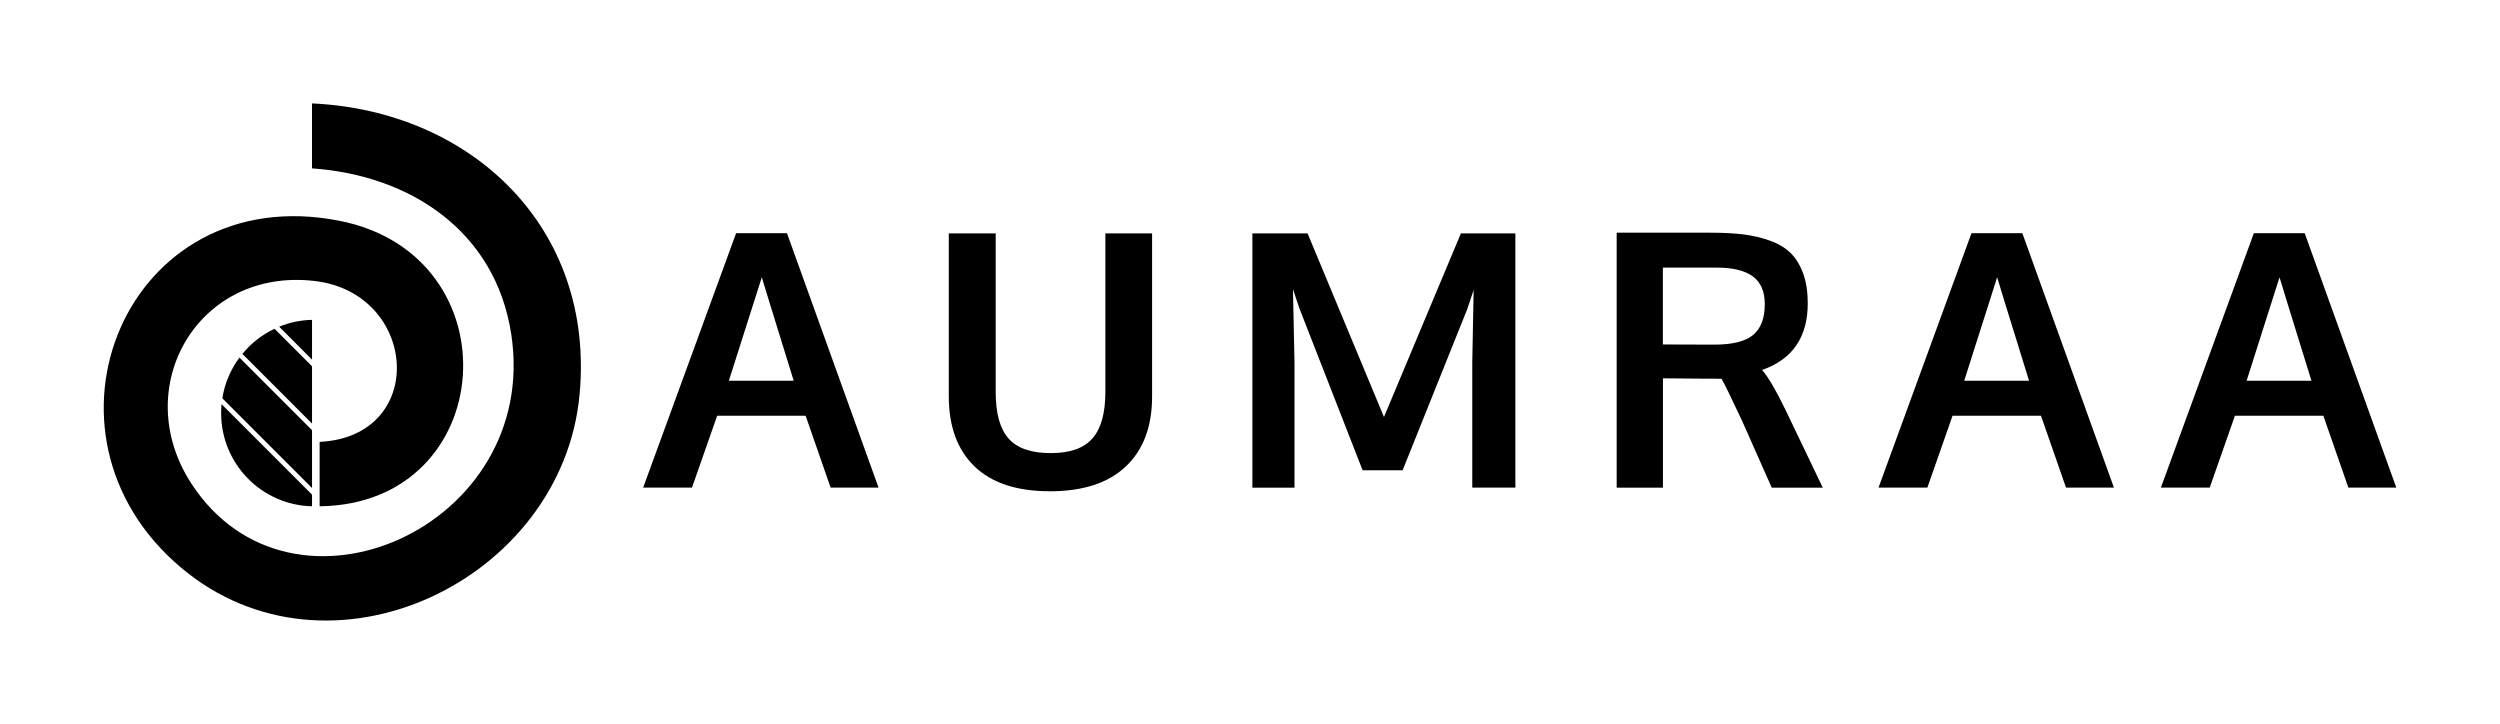
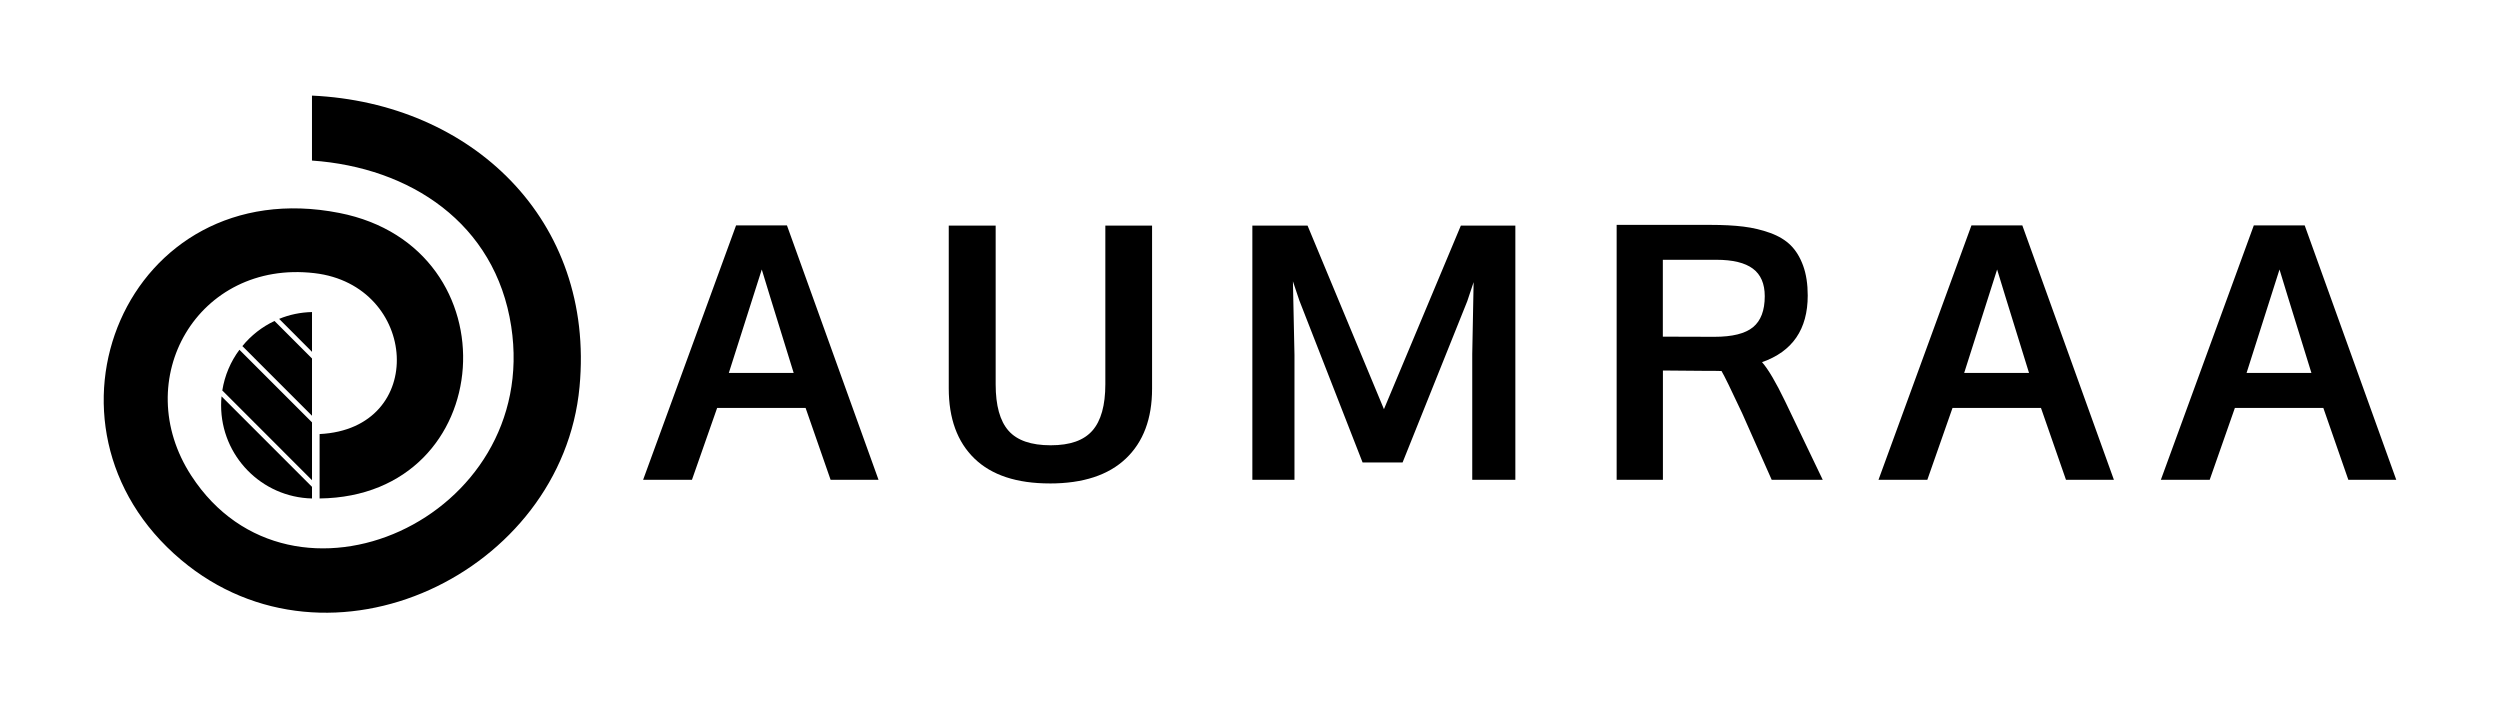
- <svg xmlns="http://www.w3.org/2000/svg" width="480" height="139" viewBox="0 0 480 139" fill="none">
-   <path d="M59.905 19.857V32.328C78.712 33.633 95.124 44.326 98.161 64.169C103.822 101.167 55.987 122.444 36.737 92.837C24.727 74.365 37.977 51.351 60.364 53.942C80.365 56.256 82.203 83.827 61.369 84.84V97.206C95.796 96.804 98.998 49.032 65.148 42.385C24.309 34.363 4.038 83.142 34.79 109.011C63.246 132.944 107.94 111.508 111.276 75.78C114.279 43.666 90.473 21.247 59.905 19.857Z" fill="#000000" />
-   <path d="M42.543 77.603L59.91 94.974V97.207C50.226 96.979 42.458 89.056 42.458 79.321C42.458 78.745 42.483 78.169 42.543 77.603Z" fill="#000000" />
-   <path d="M59.91 69.054L53.597 62.725C55.553 61.92 57.68 61.464 59.91 61.414V69.049V69.054Z" fill="#000000" />
-   <path d="M59.91 70.33V81.326L46.541 67.952C48.199 65.912 50.31 64.254 52.71 63.127L59.91 70.33Z" fill="#000000" />
-   <path d="M45.973 68.656L59.91 82.596V93.701L42.687 76.475C43.145 73.581 44.295 70.915 45.973 68.661V68.656Z" fill="#000000" />
-   <path d="M123.485 93.621L141.331 44.777H151.1L168.682 93.621H159.48L154.68 79.825H137.696L132.861 93.621H123.49H123.485ZM139.942 73.099H152.39C148.417 60.281 146.375 53.663 146.266 53.242L139.942 73.099Z" fill="#000000" />
-   <path d="M201.57 94.321C195.212 94.321 190.392 92.728 187.1 89.541C183.809 86.354 182.166 81.861 182.166 76.063V44.812H191.173V75.298C191.173 79.364 191.995 82.328 193.638 84.194C195.281 86.061 197.98 86.994 201.734 86.994C205.489 86.994 208.093 86.056 209.746 84.179C211.399 82.303 212.231 79.329 212.231 75.268V44.818H221.203V76.137C221.203 81.891 219.525 86.359 216.169 89.546C212.813 92.733 207.949 94.326 201.57 94.326V94.321Z" fill="#000000" />
-   <path d="M240.458 93.621V44.812H251.054L265.723 80.064L280.491 44.812H290.953V93.621H282.677V69.5L282.941 55.674L281.716 59.338L269.303 90.29H261.62L249.471 59.174L248.246 55.511L248.544 69.639V93.626H240.468L240.458 93.621Z" fill="#000000" />
-   <path d="M310.402 93.621V44.678H328.382C330.831 44.678 332.958 44.787 334.755 45.01C336.553 45.234 338.265 45.636 339.889 46.227C341.512 46.817 342.827 47.612 343.827 48.609C344.833 49.607 345.625 50.913 346.212 52.526C346.795 54.135 347.089 56.041 347.089 58.24C347.089 64.728 344.166 68.993 338.315 71.033C339.505 72.388 340.984 74.9 342.752 78.564L349.972 93.626H340.173L334.511 80.867C332.37 76.29 331.046 73.58 330.538 72.736C330.164 72.716 328.914 72.701 326.798 72.701L319.285 72.637V93.626H310.412L310.402 93.621ZM329.173 66.168C332.619 66.168 335.089 65.553 336.587 64.321C338.086 63.09 338.838 61.105 338.838 58.374C338.838 55.976 338.076 54.209 336.553 53.077C335.029 51.945 332.699 51.38 329.567 51.38H319.27V66.138C319.598 66.138 321.246 66.143 324.204 66.153C327.162 66.163 328.815 66.168 329.168 66.168H329.173Z" fill="#000000" />
-   <path d="M360.677 93.621L378.523 44.777H388.292L405.874 93.621H396.672L391.872 79.825H374.888L370.053 93.621H360.682H360.677ZM377.129 73.099H389.577C385.603 60.281 383.562 53.663 383.452 53.242L377.129 73.099Z" fill="#000000" />
-   <path d="M414.891 93.621L432.737 44.777H442.506L460.088 93.621H450.886L446.086 79.825H429.102L424.267 93.621H414.896H414.891ZM431.348 73.099H443.796C439.822 60.281 437.781 53.663 437.671 53.242L431.348 73.099Z" fill="#000000" />
+ <svg xmlns="http://www.w3.org/2000/svg" width="480" height="136" viewBox="0 0 480 136" fill="none">
+   <g transform="translate(-0.0055 -1.5006) scale(1)">
+     <path d="M59.905 19.857V32.328C78.712 33.633 95.124 44.326 98.161 64.169C103.822 101.167 55.987 122.444 36.737 92.837C24.727 74.365 37.977 51.351 60.364 53.942C80.365 56.256 82.203 83.827 61.369 84.84V97.206C95.796 96.804 98.998 49.032 65.148 42.385C24.309 34.363 4.038 83.142 34.79 109.011C63.246 132.944 107.94 111.508 111.276 75.78C114.279 43.666 90.473 21.247 59.905 19.857Z" fill="#000000" />
+     <path d="M42.543 77.603L59.91 94.974V97.207C50.226 96.979 42.458 89.056 42.458 79.321C42.458 78.745 42.483 78.169 42.543 77.603Z" fill="#000000" />
+     <path d="M59.91 69.054L53.597 62.725C55.553 61.92 57.68 61.464 59.91 61.414V69.049V69.054Z" fill="#000000" />
+     <path d="M59.91 70.33V81.326L46.541 67.952C48.199 65.912 50.31 64.254 52.71 63.127L59.91 70.33Z" fill="#000000" />
+     <path d="M45.973 68.656L59.91 82.596V93.701L42.687 76.475C43.145 73.581 44.295 70.915 45.973 68.661V68.656Z" fill="#000000" />
+     <path d="M123.485 93.621L141.331 44.777H151.1L168.682 93.621H159.48L154.68 79.825H137.696L132.861 93.621H123.49H123.485ZM139.942 73.099H152.39C148.417 60.281 146.375 53.663 146.266 53.242L139.942 73.099Z" fill="#000000" />
+     <path d="M201.57 94.321C195.212 94.321 190.392 92.728 187.1 89.541C183.809 86.354 182.166 81.861 182.166 76.063V44.812H191.173V75.298C191.173 79.364 191.995 82.328 193.638 84.194C195.281 86.061 197.98 86.994 201.734 86.994C205.489 86.994 208.093 86.056 209.746 84.179C211.399 82.303 212.231 79.329 212.231 75.268V44.818H221.203V76.137C221.203 81.891 219.525 86.359 216.169 89.546C212.813 92.733 207.949 94.326 201.57 94.326V94.321Z" fill="#000000" />
+     <path d="M240.458 93.621V44.812H251.054L265.723 80.064L280.491 44.812H290.953V93.621H282.677V69.5L282.941 55.674L281.716 59.338L269.303 90.29H261.62L249.471 59.174L248.246 55.511L248.544 69.639V93.626H240.468L240.458 93.621Z" fill="#000000" />
+     <path d="M310.402 93.621V44.678H328.382C330.831 44.678 332.958 44.787 334.755 45.01C336.553 45.234 338.265 45.636 339.889 46.227C341.512 46.817 342.827 47.612 343.827 48.609C344.833 49.607 345.625 50.913 346.212 52.526C346.795 54.135 347.089 56.041 347.089 58.24C347.089 64.728 344.166 68.993 338.315 71.033C339.505 72.388 340.984 74.9 342.752 78.564L349.972 93.626H340.173L334.511 80.867C332.37 76.29 331.046 73.58 330.538 72.736C330.164 72.716 328.914 72.701 326.798 72.701L319.285 72.637V93.626H310.412L310.402 93.621ZM329.173 66.168C332.619 66.168 335.089 65.553 336.587 64.321C338.086 63.09 338.838 61.105 338.838 58.374C338.838 55.976 338.076 54.209 336.553 53.077C335.029 51.945 332.699 51.38 329.567 51.38H319.27V66.138C319.598 66.138 321.246 66.143 324.204 66.153C327.162 66.163 328.815 66.168 329.168 66.168H329.173Z" fill="#000000" />
+     <path d="M360.677 93.621L378.523 44.777H388.292L405.874 93.621H396.672L391.872 79.825H374.888L370.053 93.621H360.682H360.677ZM377.129 73.099H389.577C385.603 60.281 383.562 53.663 383.452 53.242L377.129 73.099Z" fill="#000000" />
+     <path d="M414.891 93.621L432.737 44.777H442.506L460.088 93.621H450.886L446.086 79.825H429.102L424.267 93.621H414.896H414.891ZM431.348 73.099H443.796C439.822 60.281 437.781 53.663 437.671 53.242L431.348 73.099Z" fill="#000000" />
+   </g>
</svg>
